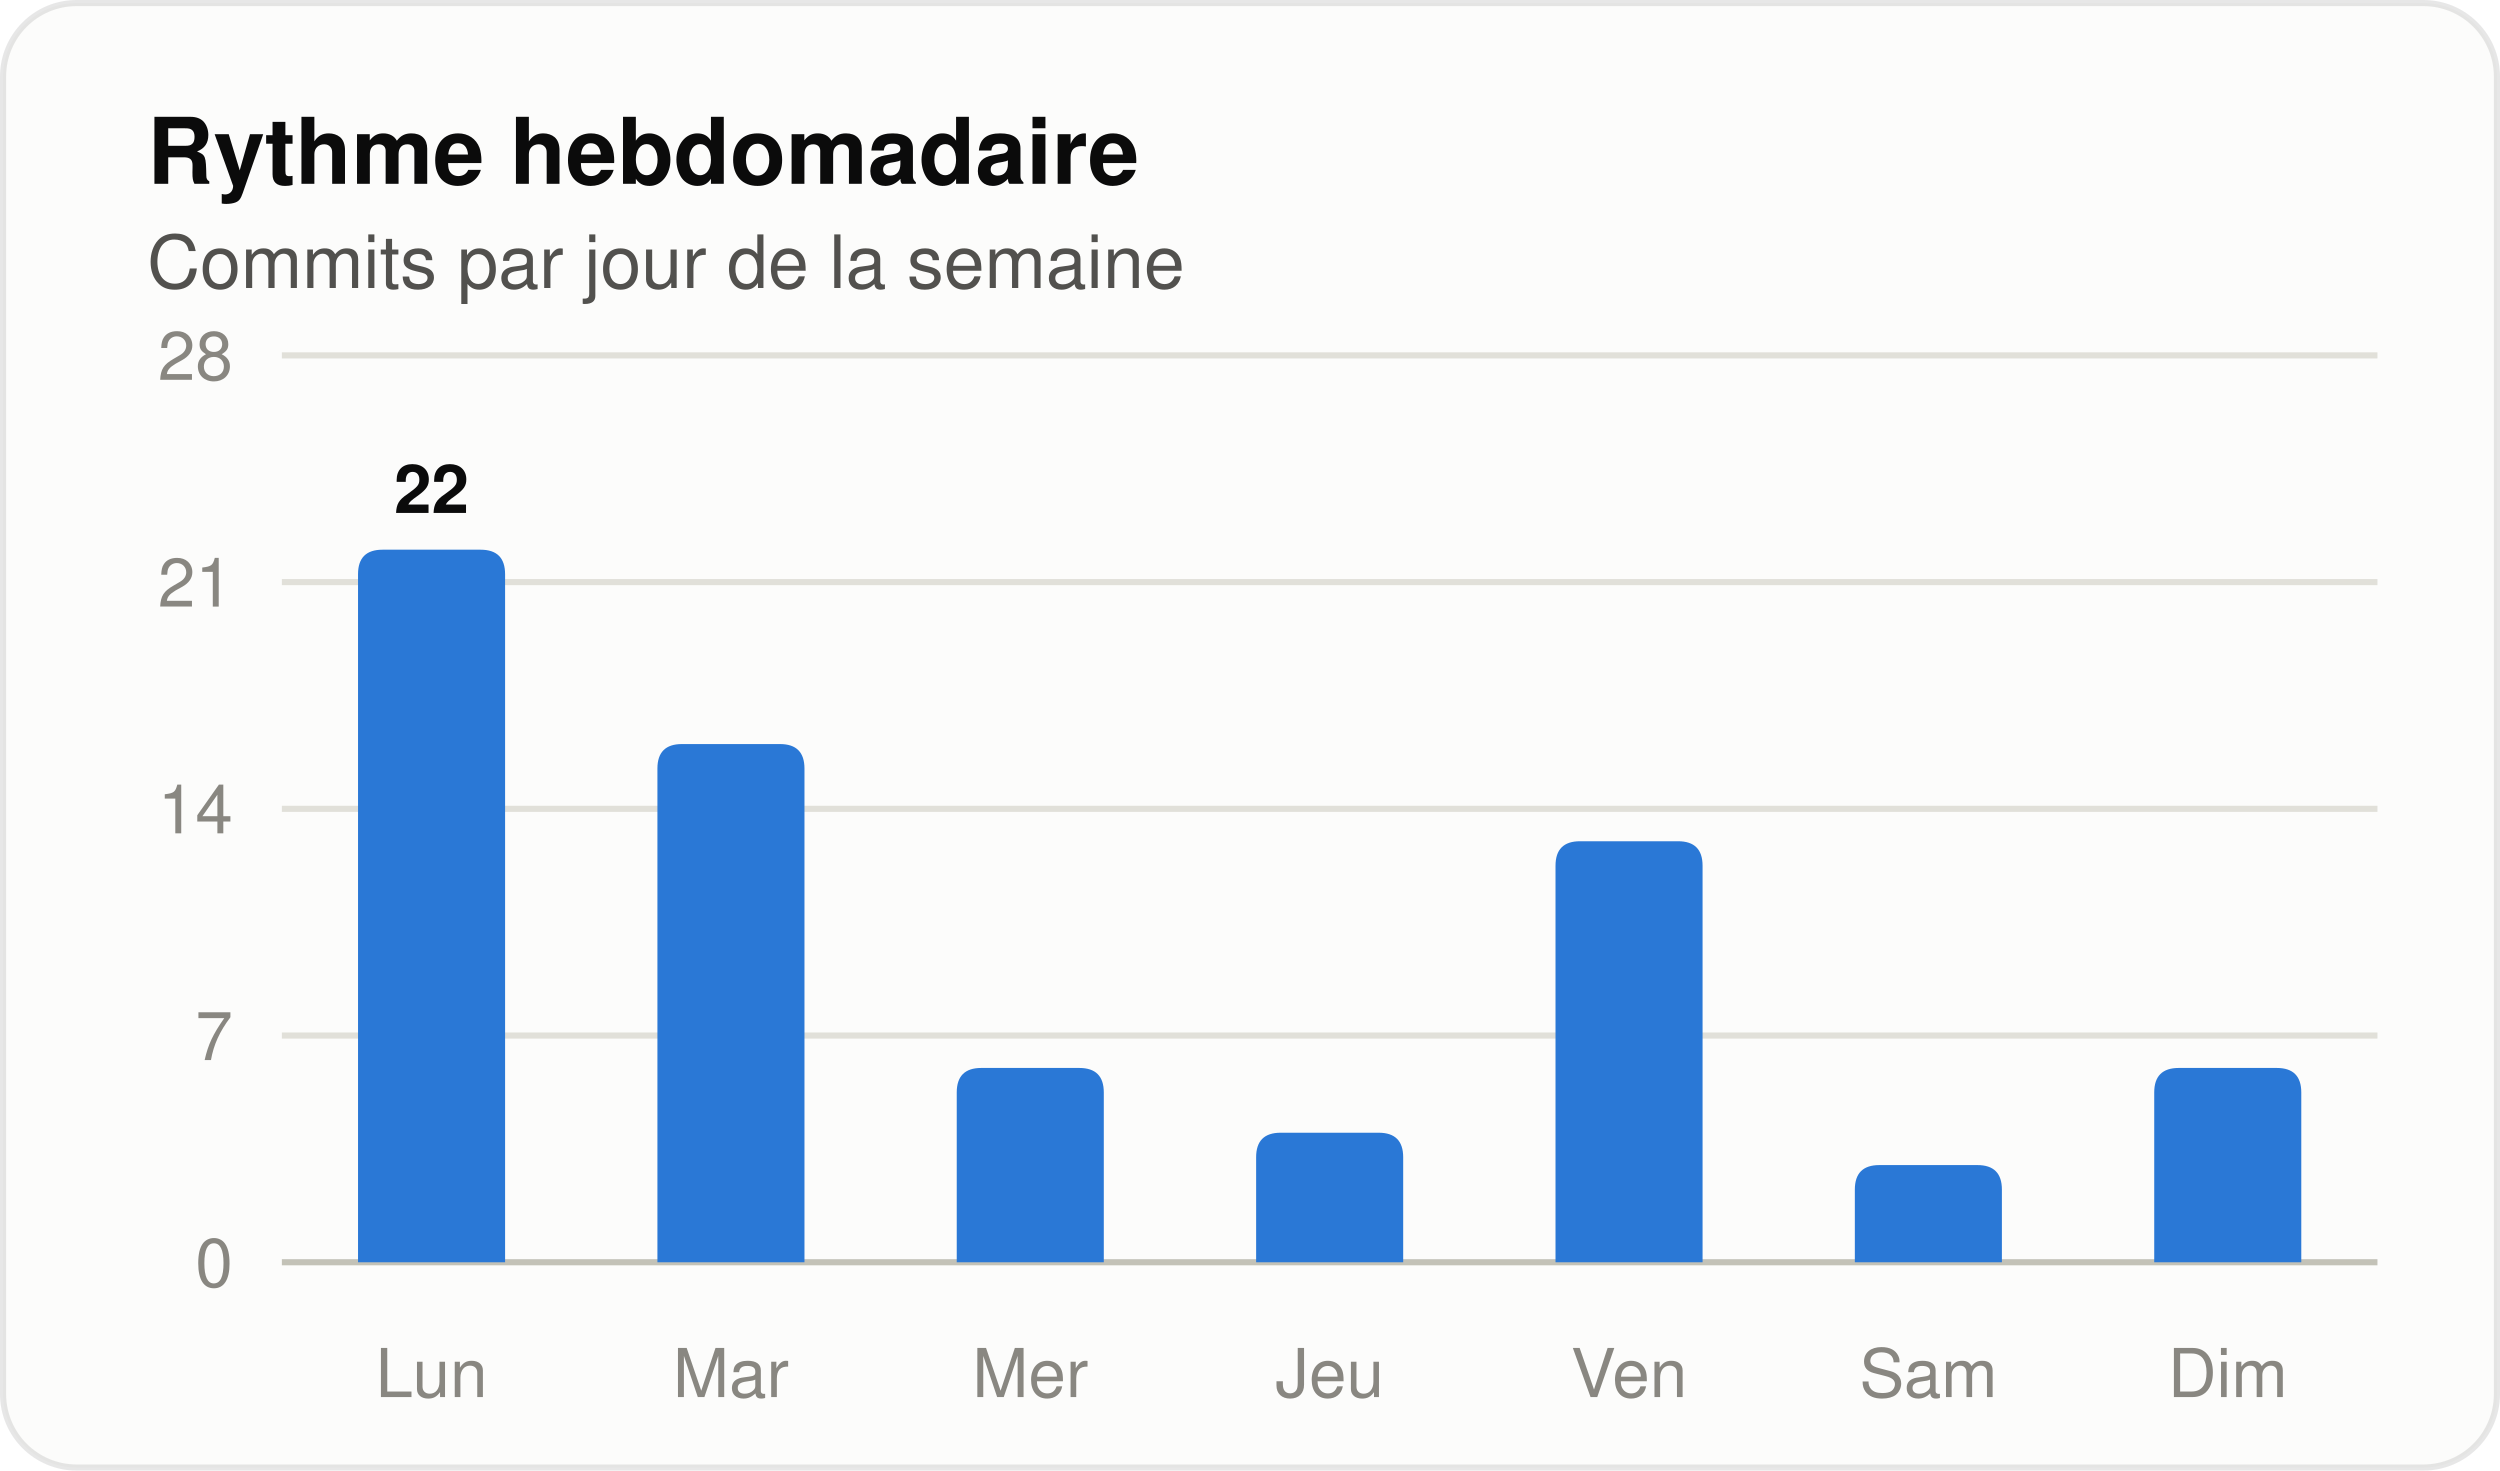
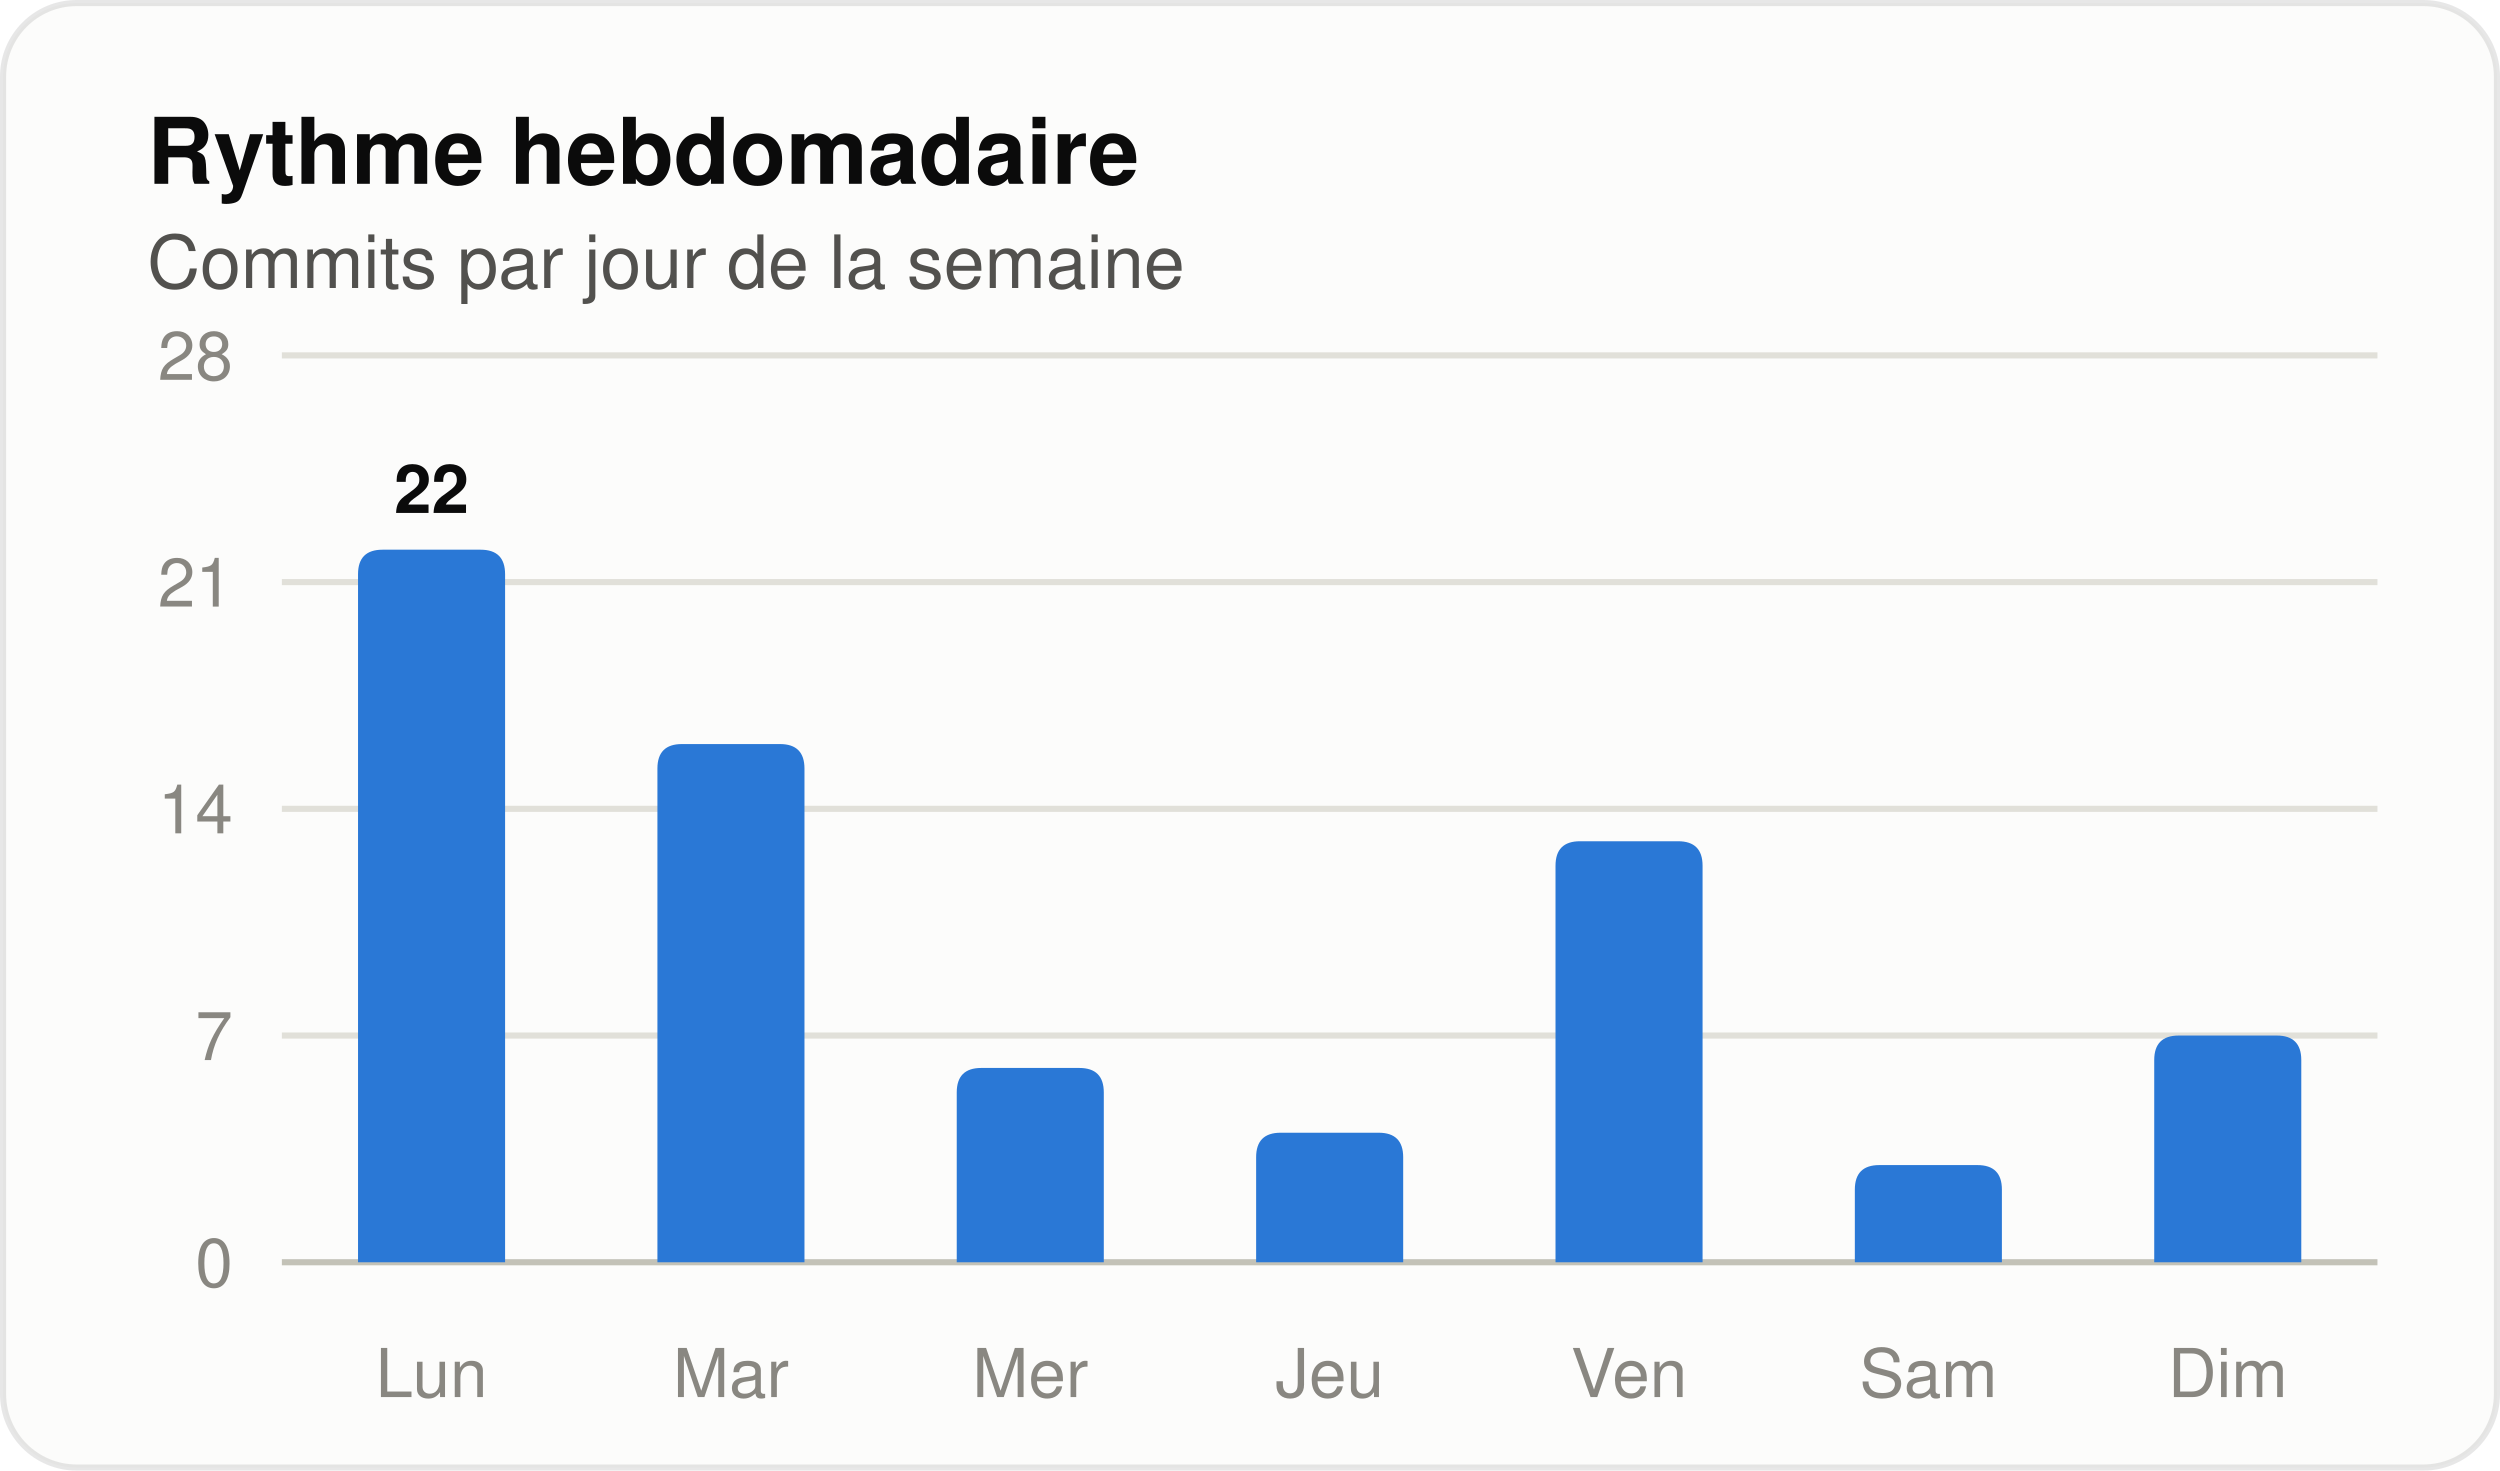
<svg xmlns="http://www.w3.org/2000/svg" width="408" height="240" viewBox="0 0 408 240" role="img" aria-label="Histogramme des commits par jour de la semaine" font-family="system-ui, 'Segoe UI', Ubuntu, Helvetica, Arial, sans-serif">
  <rect x="0.5" y="0.5" width="407" height="239" rx="12" fill="#fcfcfb" stroke="rgba(11,11,11,0.10)" />
  <text x="24" y="30" font-size="15" fill="#0b0b0b" font-weight="600">Rythme hebdomadaire</text>
  <text x="24" y="47" font-size="12" fill="#52514e">Commits par jour de la semaine</text>
  <line x1="46" y1="206.0" x2="388" y2="206.0" stroke="#c3c2b7" stroke-width="1" />
  <text x="38" y="210" font-size="11" fill="#898781" text-anchor="end" font-variant-numeric="tabular-nums">0</text>
  <line x1="46" y1="169.0" x2="388" y2="169.0" stroke="#e1e0d9" stroke-width="1" />
  <text x="38" y="173" font-size="11" fill="#898781" text-anchor="end" font-variant-numeric="tabular-nums">7</text>
  <line x1="46" y1="132.0" x2="388" y2="132.0" stroke="#e1e0d9" stroke-width="1" />
  <text x="38" y="136" font-size="11" fill="#898781" text-anchor="end" font-variant-numeric="tabular-nums">14</text>
  <line x1="46" y1="95.0" x2="388" y2="95.0" stroke="#e1e0d9" stroke-width="1" />
  <text x="38" y="99" font-size="11" fill="#898781" text-anchor="end" font-variant-numeric="tabular-nums">21</text>
  <line x1="46" y1="58.0" x2="388" y2="58.0" stroke="#e1e0d9" stroke-width="1" />
  <text x="38" y="62" font-size="11" fill="#898781" text-anchor="end" font-variant-numeric="tabular-nums">28</text>
  <path d="M 58.43 206.00 V 93.71 Q 58.43 89.71 62.43 89.71 H 78.43 Q 82.43 89.71 82.43 93.71 V 206.00 Z" fill="#2a78d6" />
  <text x="70.429" y="83.714" font-size="11" fill="#0b0b0b" font-weight="600" text-anchor="middle">22</text>
  <text x="70.429" y="228" font-size="11" fill="#898781" text-anchor="middle">Lun</text>
  <path d="M 107.29 206.00 V 125.43 Q 107.29 121.43 111.29 121.43 H 127.29 Q 131.29 121.43 131.29 125.43 V 206.00 Z" fill="#2a78d6" />
  <text x="119.286" y="228" font-size="11" fill="#898781" text-anchor="middle">Mar</text>
  <path d="M 156.14 206.00 V 178.29 Q 156.14 174.29 160.14 174.29 H 176.14 Q 180.14 174.29 180.14 178.29 V 206.00 Z" fill="#2a78d6" />
  <text x="168.143" y="228" font-size="11" fill="#898781" text-anchor="middle">Mer</text>
  <path d="M 205.00 206.00 V 188.86 Q 205.00 184.86 209.00 184.86 H 225.00 Q 229.00 184.86 229.00 188.86 V 206.00 Z" fill="#2a78d6" />
  <text x="217" y="228" font-size="11" fill="#898781" text-anchor="middle">Jeu</text>
  <path d="M 253.86 206.00 V 141.29 Q 253.86 137.29 257.86 137.29 H 273.86 Q 277.86 137.29 277.86 141.29 V 206.00 Z" fill="#2a78d6" />
  <text x="265.857" y="228" font-size="11" fill="#898781" text-anchor="middle">Ven</text>
  <path d="M 302.71 206.00 V 194.14 Q 302.71 190.14 306.71 190.14 H 322.71 Q 326.71 190.14 326.71 194.14 V 206.00 Z" fill="#2a78d6" />
  <text x="314.714" y="228" font-size="11" fill="#898781" text-anchor="middle">Sam</text>
-   <path d="M 351.57 206.00 V 178.29 Q 351.57 174.29 355.57 174.29 H 371.57 Q 375.57 174.29 375.57 178.29 V 206.00 Z" fill="#2a78d6" />
+   <path d="M 351.57 206.00 V 173.00 Q 351.57 169.00 355.57 169.00 H 371.57 Q 375.57 169.00 375.57 173.00 V 206.00 Z" fill="#2a78d6" />
  <text x="363.571" y="228" font-size="11" fill="#898781" text-anchor="middle">Dim</text>
</svg>
